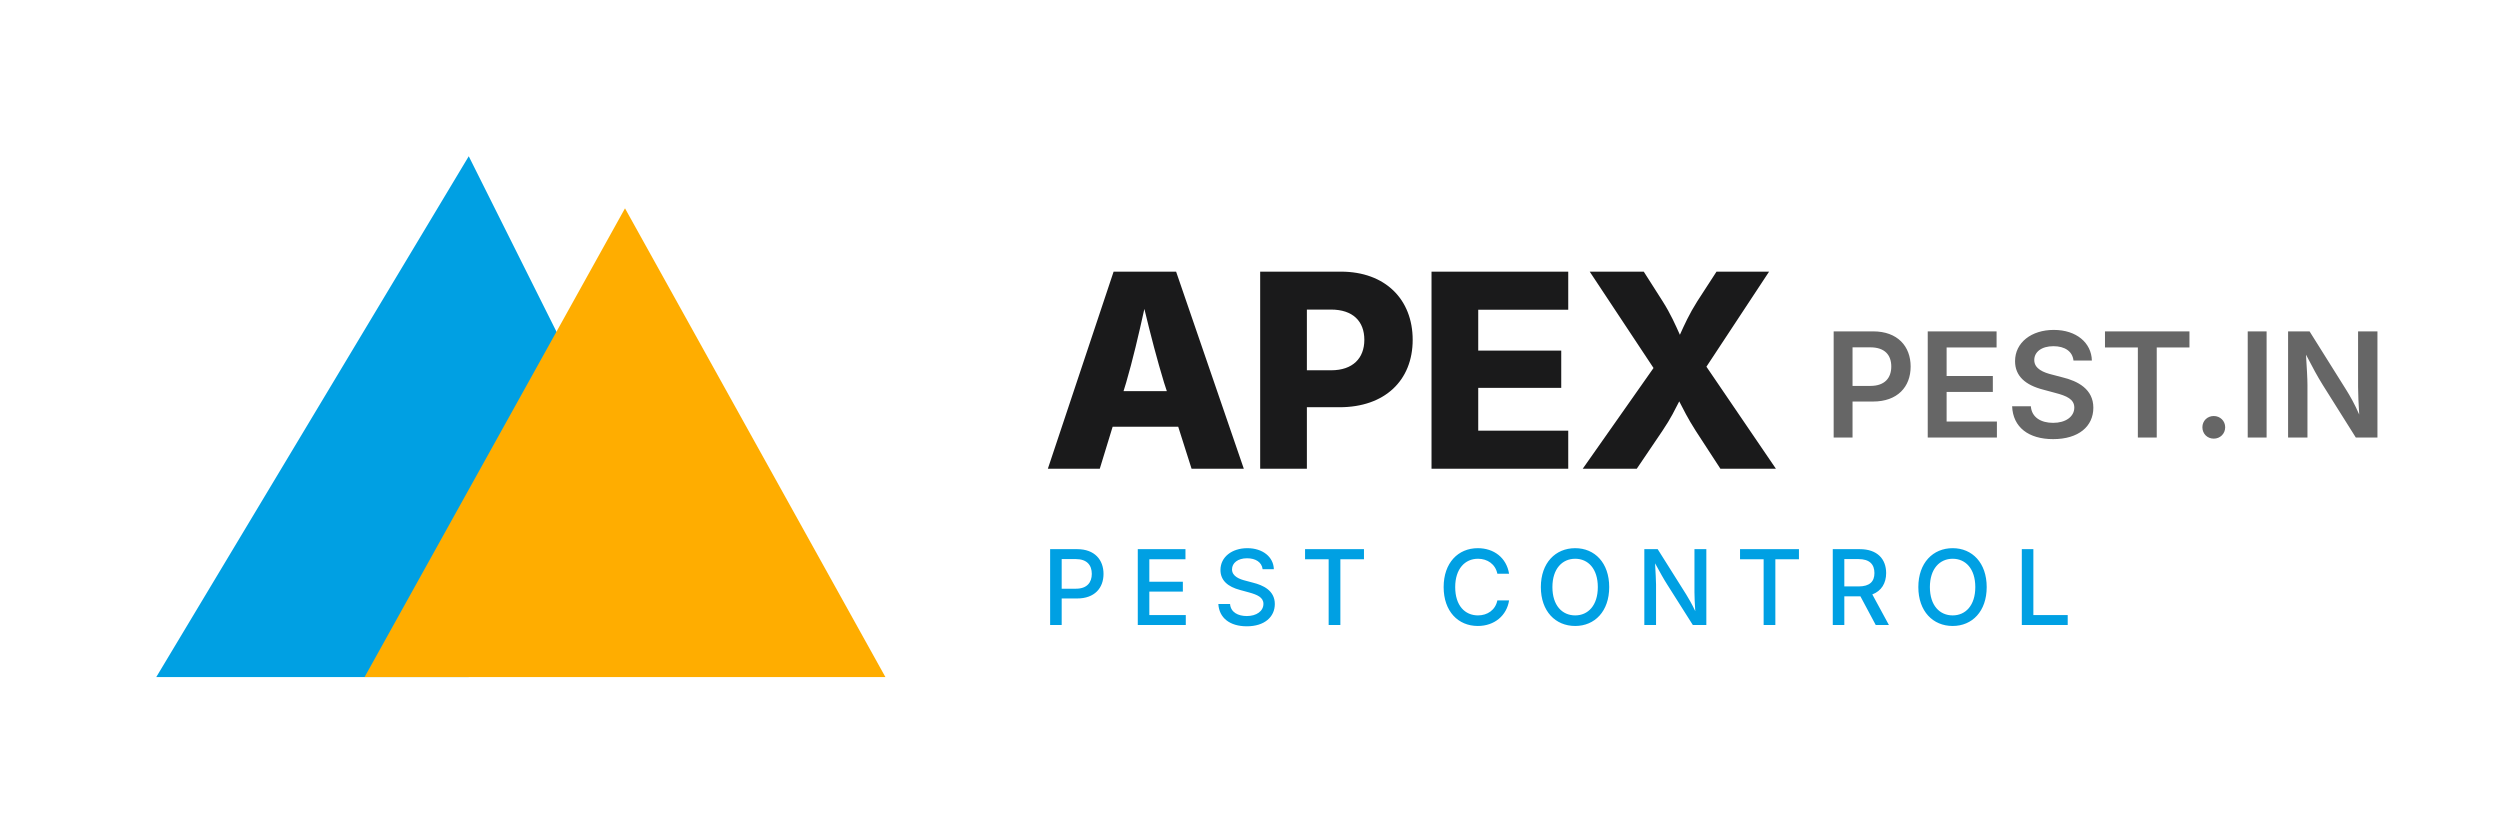
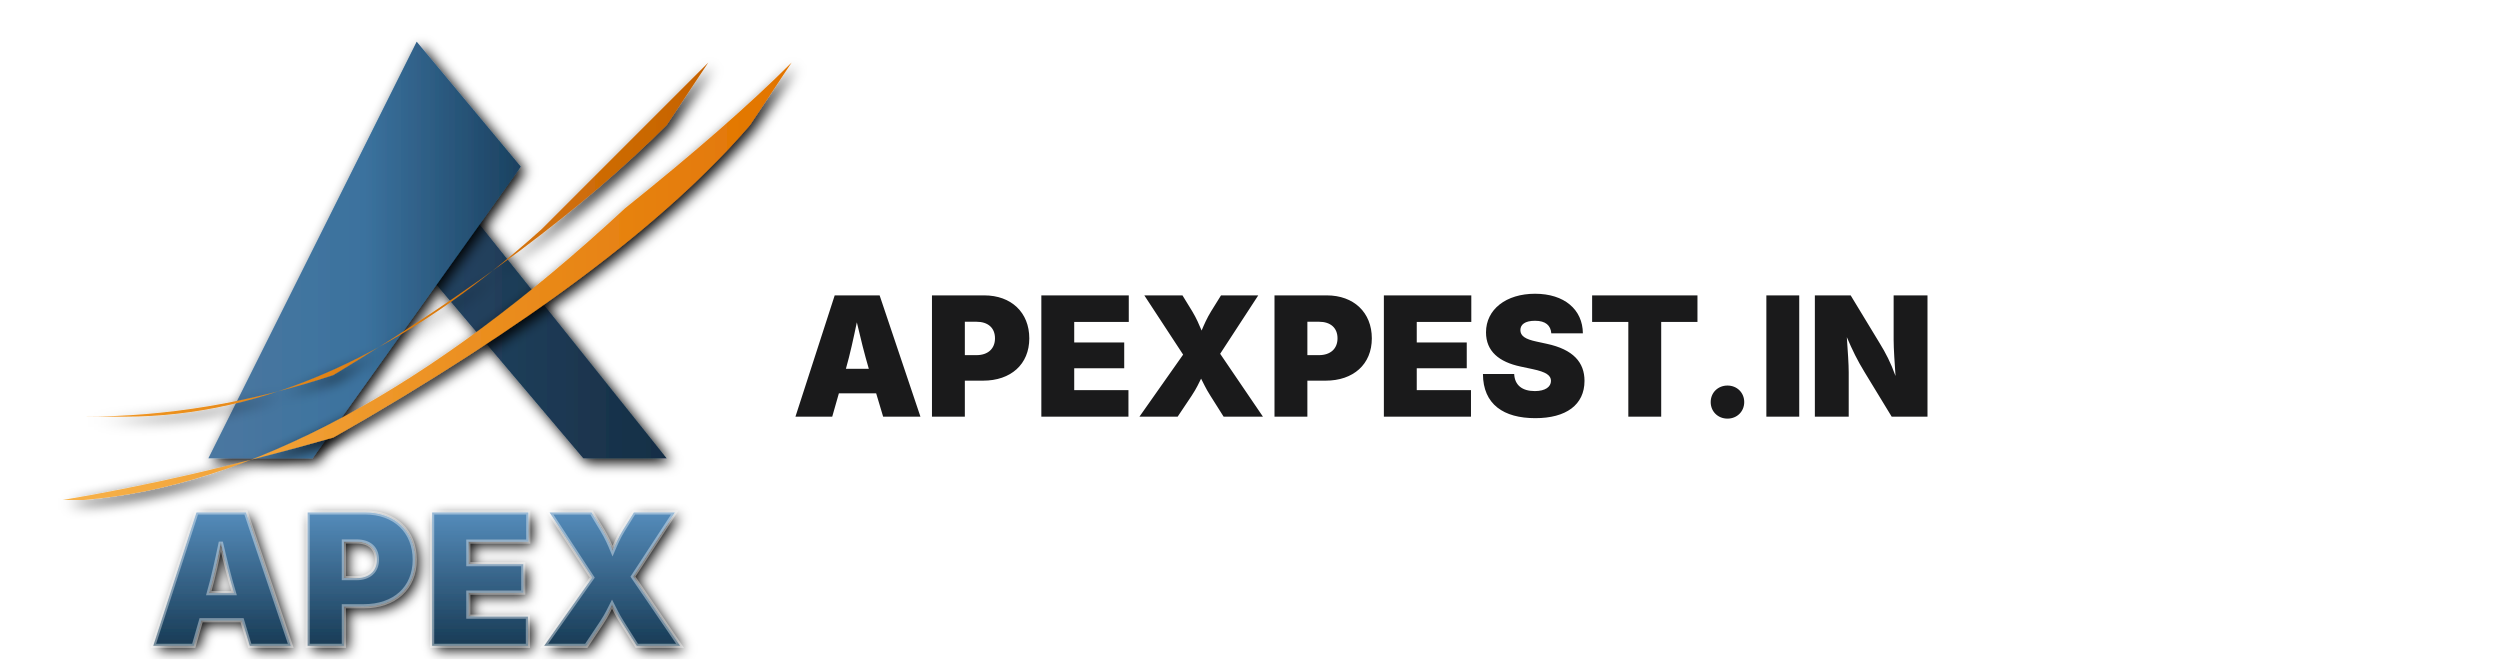
- <svg xmlns="http://www.w3.org/2000/svg" width="240" height="80" viewBox="0 0 240 80">
-   <path d="M 15 65 L 45 15 L 60 45 L 45 65 Z" fill="#00a0e3" />
-   <path d="M 35 65 L 60 20 L 85 65 Z" fill="#ffad00" />
-   <text x="100" y="45" font-family="'Inter', sans-serif" font-weight="800" font-size="26" fill="#1a1a1b" letter-spacing="-0.5">APEX</text>
-   <text x="175" y="42" font-family="'Inter', sans-serif" font-weight="600" font-size="14" fill="#666666">PEST.IN</text>
-   <text x="100" y="60" font-family="'Inter', sans-serif" font-weight="500" font-size="10" fill="#00a0e3" letter-spacing="0.2em">PEST CONTROL</text>
+ <svg xmlns="http://www.w3.org/2000/svg" width="600" height="160" viewBox="0 0 600 160">
+   <defs>
+     <linearGradient id="leftLeg" x1="0%" y1="0%" x2="100%" y2="0%">
+       <stop offset="0%" stop-color="#4B77A0" />
+       <stop offset="50%" stop-color="#3b729e" />
+       <stop offset="100%" stop-color="#1b4160" />
+     </linearGradient>
+     <linearGradient id="rightLeg" x1="0%" y1="0%" x2="100%" y2="0%">
+       <stop offset="0%" stop-color="#284c6c" />
+       <stop offset="100%" stop-color="#162e45" />
+     </linearGradient>
+     <linearGradient id="topSwoosh" x1="0%" y1="0%" x2="100%" y2="0%">
+       <stop offset="0%" stop-color="#F29824" />
+       <stop offset="100%" stop-color="#C66200" />
+     </linearGradient>
+     <linearGradient id="botSwoosh" x1="0%" y1="0%" x2="100%" y2="0%">
+       <stop offset="0%" stop-color="#F7B24A" />
+       <stop offset="100%" stop-color="#E27400" />
+     </linearGradient>
+     <linearGradient id="textGrad" x1="0%" y1="0%" x2="0%" y2="100%">
+       <stop offset="0%" stop-color="#558CBB" />
+       <stop offset="100%" stop-color="#183B55" />
+     </linearGradient>
+     <filter id="shadow" dx="1" dy="1" stdDeviation="1" flood-opacity="0.5">
+       <feDropShadow dx="1" dy="1" stdDeviation="1.5" flood-color="#000" />
+     </filter>
+   </defs>
+   <g transform="translate(15, 5)">
+     <path d="M 85 30 L 145 105 L 125 105 L 70 40 Z" fill="url(#rightLeg)" filter="url(#shadow)" />
+     <polygon points="35,105 85,5 110,35 60,105" fill="url(#leftLeg)" filter="url(#shadow)" />
+     <path d="M 15 95 Q 65 95 115 50 Q 140 25 155 10 L 145 25 Q 115 55 65 85 Q 35 95 5 95 Z" fill="url(#topSwoosh)" filter="url(#shadow)" />
+     <path d="M 5 115 Q 65 110 135 45 Q 160 25 175 10 L 165 25 Q 135 60 65 100 Q 30 110 0 115 Z" fill="url(#botSwoosh)" filter="url(#shadow)" />
+     <text x="85" y="150" font-family="'Inter', 'Arial Black', sans-serif" font-weight="900" font-size="44" fill="url(#textGrad)" text-anchor="middle" letter-spacing="1" filter="url(#shadow)">APEX</text>
+     <text x="85" y="150" font-family="'Inter', 'Arial Black', sans-serif" font-weight="900" font-size="44" fill="none" stroke="rgba(255,255,255,0.4)" stroke-width="1" text-anchor="middle" letter-spacing="1">APEX</text>
+   </g>
+   <text x="190" y="100" font-family="'Inter', 'Arial Black', sans-serif" font-weight="900" font-size="40" fill="#1a1a1b">APEXPEST.IN</text>
</svg>
